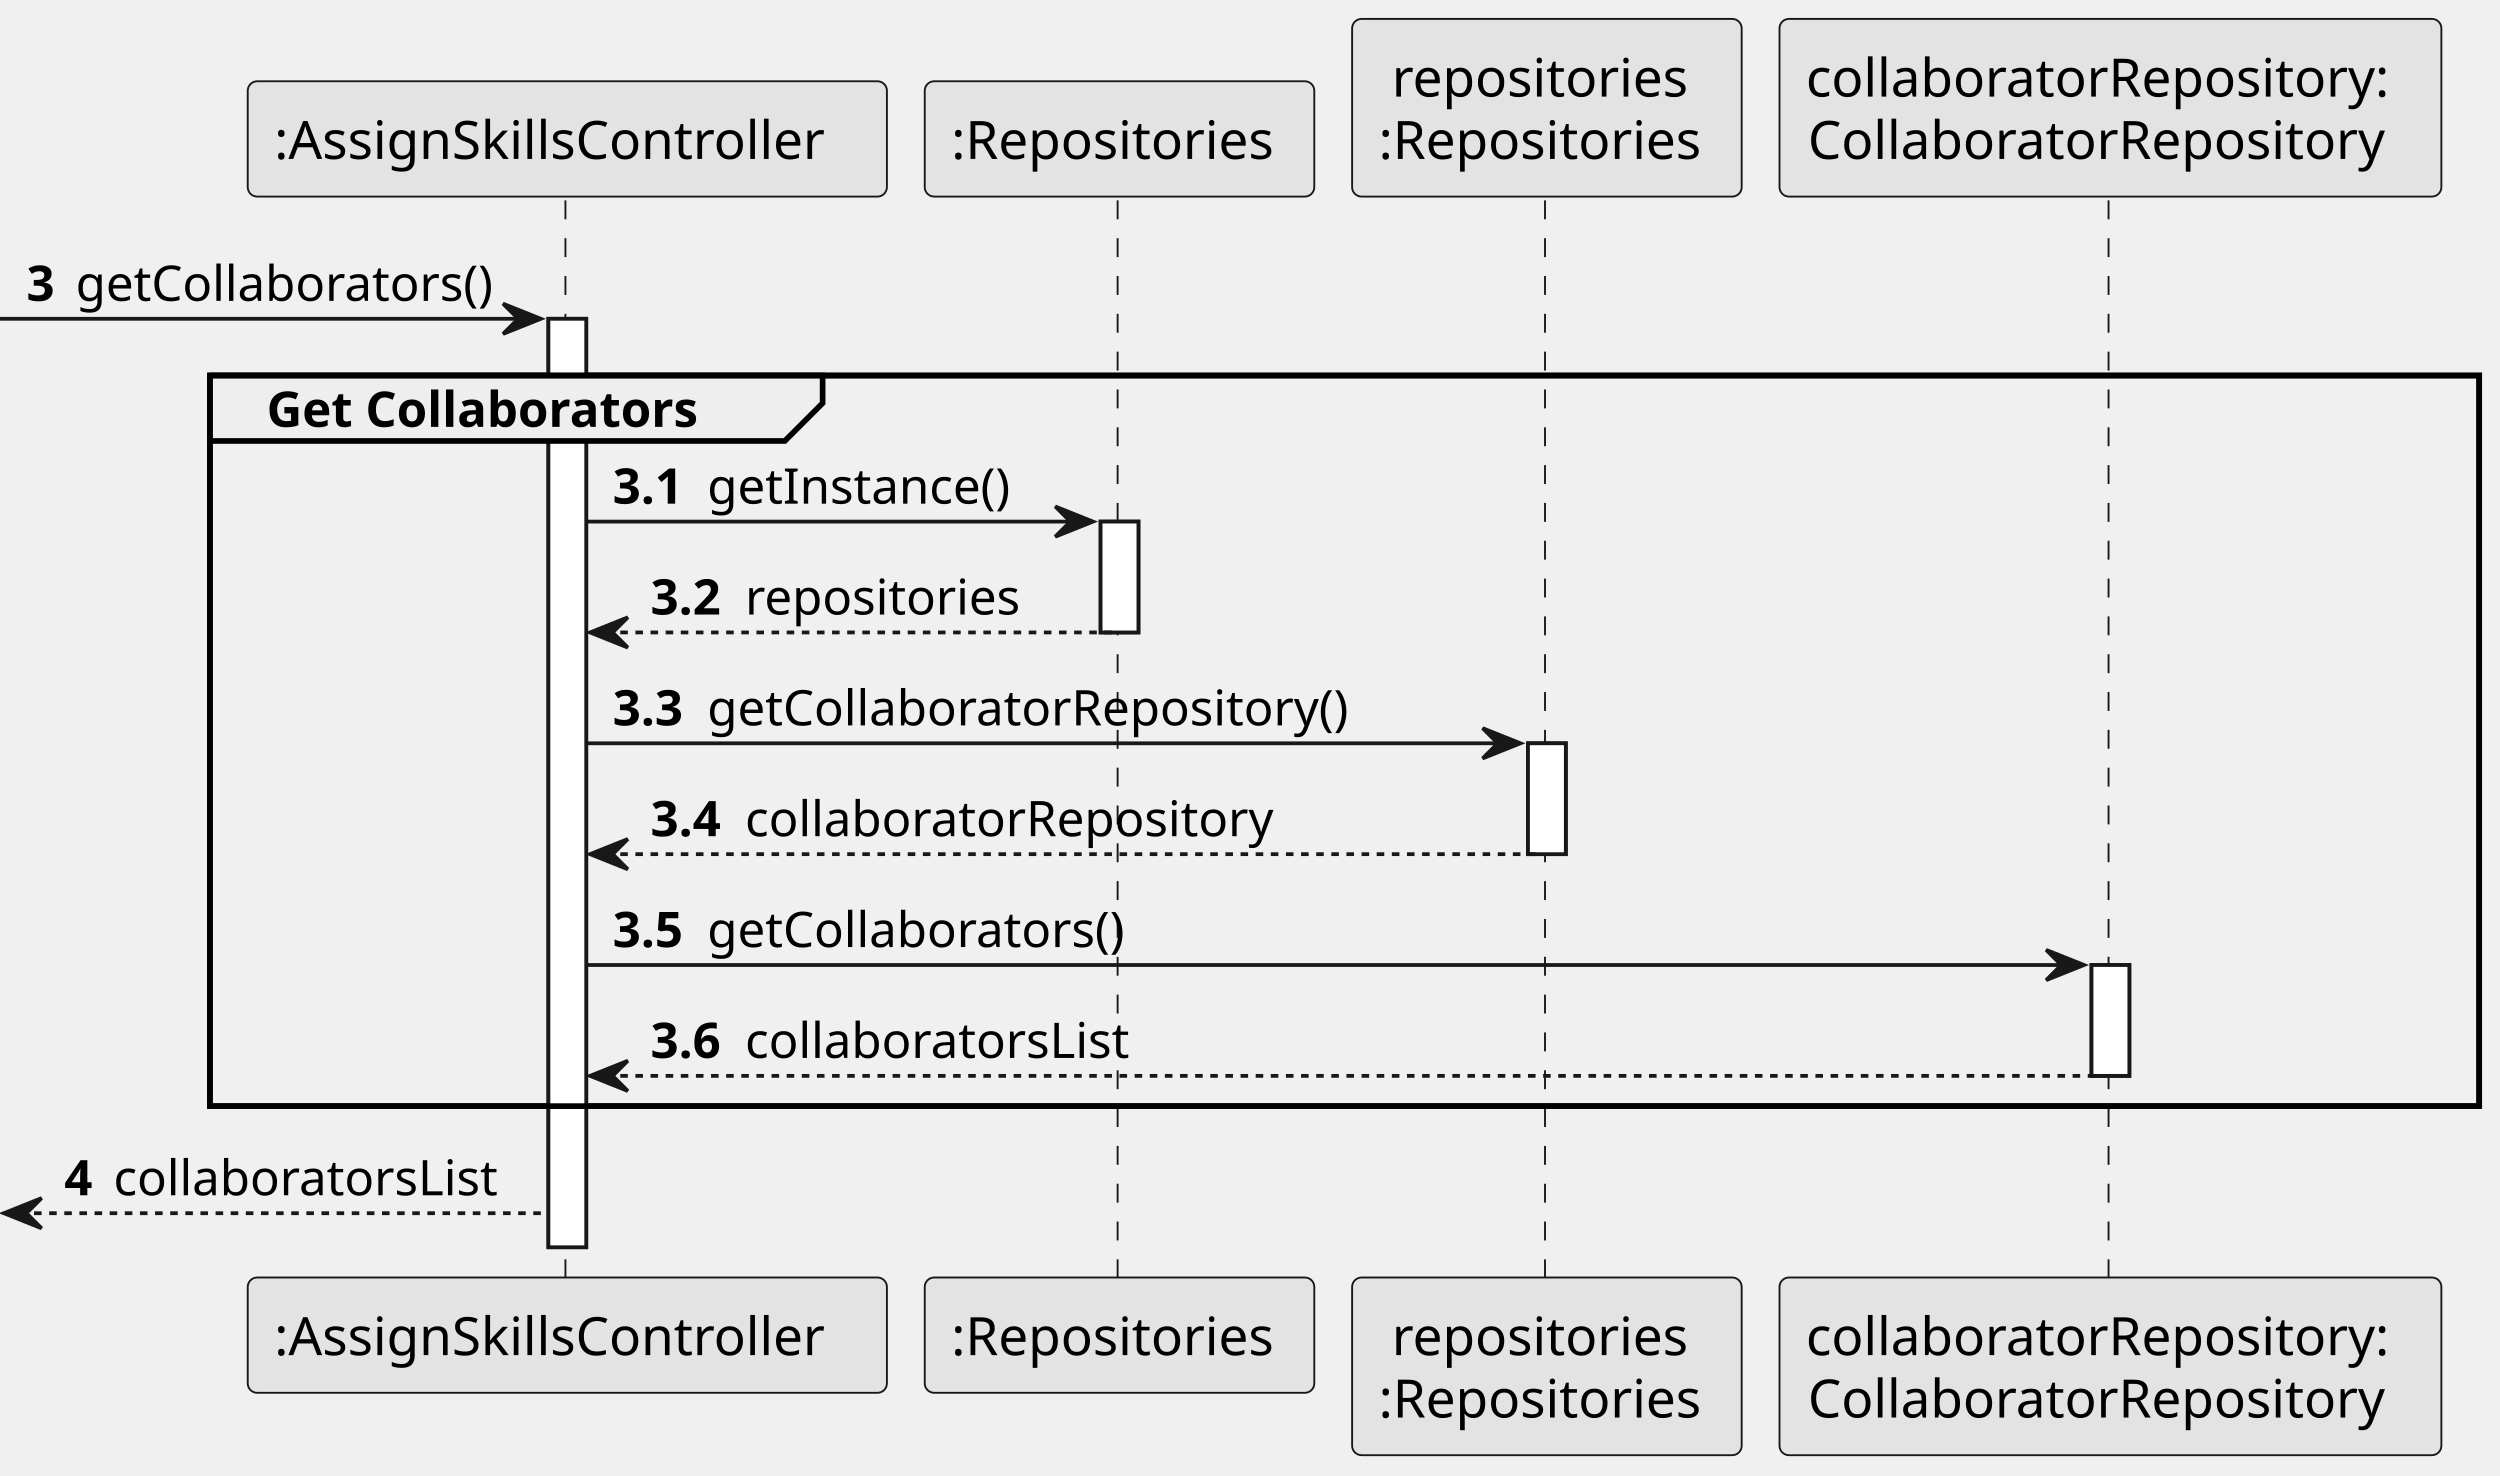
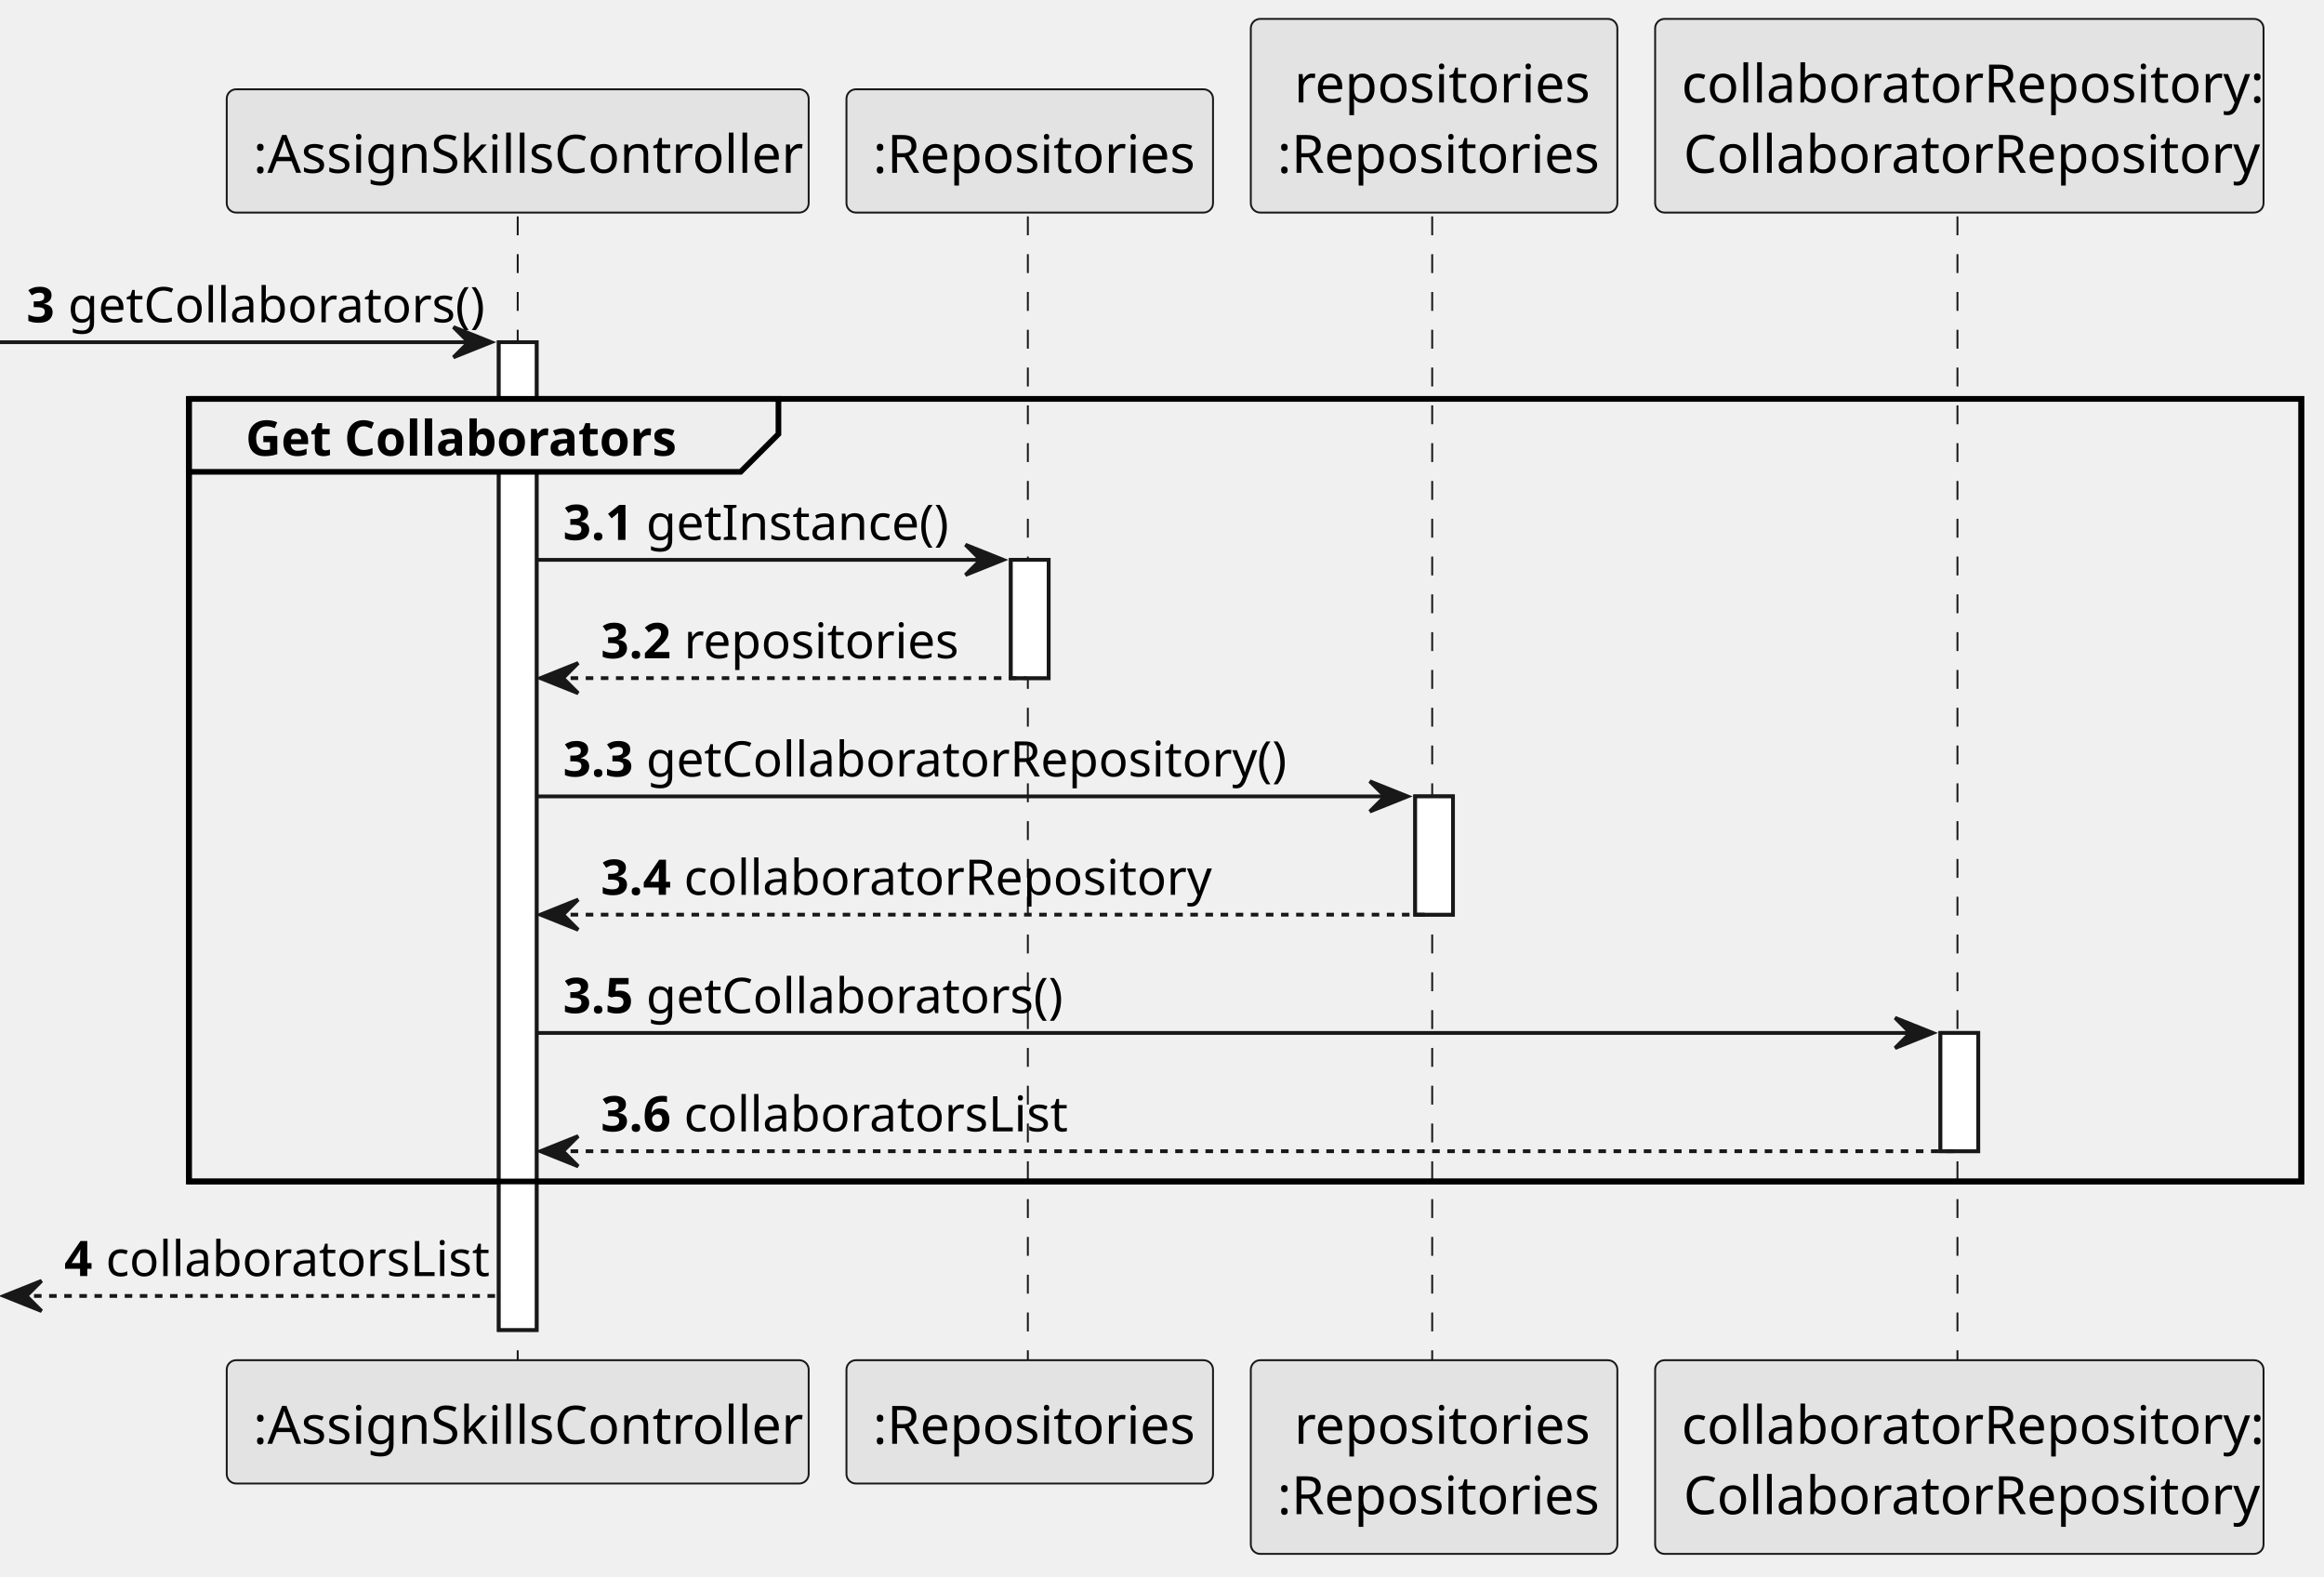
- <svg xmlns="http://www.w3.org/2000/svg" contentStyleType="text/css" height="390px" preserveAspectRatio="none" style="width:661px;height:390px;background:#FFFFFF;" version="1.1" viewBox="0 0 661 390" width="661px" zoomAndPan="magnify">
+ <svg xmlns="http://www.w3.org/2000/svg" contentStyleType="text/css" height="417px" preserveAspectRatio="none" style="width:615px;height:417px;background:#FFFFFF;" version="1.1" viewBox="0 0 615 417" width="615px" zoomAndPan="magnify">
  <defs />
  <g>
-     <rect fill="#FFFFFF" height="245.484" style="stroke:#181818;stroke-width:1.0;" width="10" x="145" y="84.287" />
-     <rect fill="#FFFFFF" height="29.311" style="stroke:#181818;stroke-width:1.0;" width="10" x="291" y="137.908" />
-     <rect fill="#FFFFFF" height="29.311" style="stroke:#181818;stroke-width:1.0;" width="10" x="404" y="196.529" />
-     <rect fill="#FFFFFF" height="29.311" style="stroke:#181818;stroke-width:1.0;" width="10" x="553" y="255.15" />
-     <rect fill="none" height="193.174" style="stroke:#000000;stroke-width:1.5;" width="600" x="55.5" y="99.287" />
-     <line style="stroke:#181818;stroke-width:0.5;stroke-dasharray:5.0,5.0;" x1="149.5" x2="149.5" y1="52.977" y2="338.772" />
-     <line style="stroke:#181818;stroke-width:0.5;stroke-dasharray:5.0,5.0;" x1="295.5" x2="295.5" y1="52.977" y2="338.772" />
-     <line style="stroke:#181818;stroke-width:0.5;stroke-dasharray:5.0,5.0;" x1="408.5" x2="408.5" y1="52.977" y2="338.772" />
-     <line style="stroke:#181818;stroke-width:0.5;stroke-dasharray:5.0,5.0;" x1="557.5" x2="557.5" y1="52.977" y2="338.772" />
-     <rect fill="#E3E3E3" height="30.488" rx="2.5" ry="2.5" style="stroke:#181818;stroke-width:0.5;" width="169" x="65.5" y="21.488" />
-     <text fill="#000000" font-family="sans-serif" font-size="14" lengthAdjust="spacing" textLength="155" x="72.5" y="42.023">:AssignSkillsController</text>
-     <rect fill="#E3E3E3" height="30.488" rx="2.5" ry="2.5" style="stroke:#181818;stroke-width:0.5;" width="169" x="65.5" y="337.772" />
-     <text fill="#000000" font-family="sans-serif" font-size="14" lengthAdjust="spacing" textLength="155" x="72.5" y="358.307">:AssignSkillsController</text>
-     <rect fill="#E3E3E3" height="30.488" rx="2.5" ry="2.5" style="stroke:#181818;stroke-width:0.5;" width="103" x="244.5" y="21.488" />
-     <text fill="#000000" font-family="sans-serif" font-size="14" lengthAdjust="spacing" textLength="89" x="251.5" y="42.023">:Repositories</text>
-     <rect fill="#E3E3E3" height="30.488" rx="2.5" ry="2.5" style="stroke:#181818;stroke-width:0.5;" width="103" x="244.5" y="337.772" />
-     <text fill="#000000" font-family="sans-serif" font-size="14" lengthAdjust="spacing" textLength="89" x="251.5" y="358.307">:Repositories</text>
-     <rect fill="#E3E3E3" height="46.977" rx="2.5" ry="2.5" style="stroke:#181818;stroke-width:0.5;" width="103" x="357.5" y="5" />
-     <text fill="#000000" font-family="sans-serif" font-size="14" lengthAdjust="spacing" textLength="82" x="368" y="25.535">repositories</text>
-     <text fill="#000000" font-family="sans-serif" font-size="14" lengthAdjust="spacing" textLength="89" x="364.5" y="42.023">:Repositories</text>
-     <rect fill="#E3E3E3" height="46.977" rx="2.5" ry="2.5" style="stroke:#181818;stroke-width:0.5;" width="103" x="357.5" y="337.772" />
-     <text fill="#000000" font-family="sans-serif" font-size="14" lengthAdjust="spacing" textLength="82" x="368" y="358.307">repositories</text>
-     <text fill="#000000" font-family="sans-serif" font-size="14" lengthAdjust="spacing" textLength="89" x="364.5" y="374.795">:Repositories</text>
-     <rect fill="#E3E3E3" height="46.977" rx="2.5" ry="2.5" style="stroke:#181818;stroke-width:0.5;" width="175" x="470.5" y="5" />
-     <text fill="#000000" font-family="sans-serif" font-size="14" lengthAdjust="spacing" textLength="161" x="477.5" y="25.535">collaboratorRepository:</text>
-     <text fill="#000000" font-family="sans-serif" font-size="14" lengthAdjust="spacing" textLength="160" x="478" y="42.023">CollaboratorRepository</text>
-     <rect fill="#E3E3E3" height="46.977" rx="2.5" ry="2.5" style="stroke:#181818;stroke-width:0.5;" width="175" x="470.5" y="337.772" />
-     <text fill="#000000" font-family="sans-serif" font-size="14" lengthAdjust="spacing" textLength="161" x="477.5" y="358.307">collaboratorRepository:</text>
-     <text fill="#000000" font-family="sans-serif" font-size="14" lengthAdjust="spacing" textLength="160" x="478" y="374.795">CollaboratorRepository</text>
-     <rect fill="#FFFFFF" height="245.484" style="stroke:#181818;stroke-width:1.0;" width="10" x="145" y="84.287" />
-     <rect fill="#FFFFFF" height="29.311" style="stroke:#181818;stroke-width:1.0;" width="10" x="291" y="137.908" />
-     <rect fill="#FFFFFF" height="29.311" style="stroke:#181818;stroke-width:1.0;" width="10" x="404" y="196.529" />
-     <rect fill="#FFFFFF" height="29.311" style="stroke:#181818;stroke-width:1.0;" width="10" x="553" y="255.15" />
-     <polygon fill="#181818" points="133,80.287,143,84.287,133,88.287,137,84.287" style="stroke:#181818;stroke-width:1.0;" />
-     <line style="stroke:#181818;stroke-width:1.0;" x1="0" x2="139" y1="84.287" y2="84.287" />
-     <text fill="#000000" font-family="sans-serif" font-size="13" font-weight="bold" lengthAdjust="spacing" textLength="9" x="7" y="79.545">3</text>
-     <text fill="#000000" font-family="sans-serif" font-size="13" lengthAdjust="spacing" textLength="113" x="20" y="79.545">getCollaborators()</text>
-     <path d="M55.5,99.287 L217.5,99.287 L217.5,106.598 L207.5,116.598 L55.5,116.598 L55.5,99.287 " fill="#EEEEEE" style="stroke:#000000;stroke-width:1.5;" />
-     <rect fill="none" height="193.174" style="stroke:#000000;stroke-width:1.5;" width="600" x="55.5" y="99.287" />
-     <text fill="#000000" font-family="sans-serif" font-size="13" font-weight="bold" lengthAdjust="spacing" textLength="117" x="70.5" y="112.856">Get Collaborators</text>
-     <polygon fill="#181818" points="279,133.908,289,137.908,279,141.908,283,137.908" style="stroke:#181818;stroke-width:1.0;" />
-     <line style="stroke:#181818;stroke-width:1.0;" x1="155" x2="285" y1="137.908" y2="137.908" />
-     <text fill="#000000" font-family="sans-serif" font-size="13" font-weight="bold" lengthAdjust="spacing" textLength="21" x="162" y="133.166">3.1</text>
-     <text fill="#000000" font-family="sans-serif" font-size="13" lengthAdjust="spacing" textLength="81" x="187" y="133.166">getInstance()</text>
-     <polygon fill="#181818" points="166,163.219,156,167.219,166,171.219,162,167.219" style="stroke:#181818;stroke-width:1.0;" />
-     <line style="stroke:#181818;stroke-width:1.0;stroke-dasharray:2.0,2.0;" x1="160" x2="295" y1="167.219" y2="167.219" />
-     <text fill="#000000" font-family="sans-serif" font-size="13" font-weight="bold" lengthAdjust="spacing" textLength="21" x="172" y="162.477">3.2</text>
-     <text fill="#000000" font-family="sans-serif" font-size="13" lengthAdjust="spacing" textLength="75" x="197" y="162.477">repositories</text>
-     <polygon fill="#181818" points="392,192.529,402,196.529,392,200.529,396,196.529" style="stroke:#181818;stroke-width:1.0;" />
-     <line style="stroke:#181818;stroke-width:1.0;" x1="155" x2="398" y1="196.529" y2="196.529" />
-     <text fill="#000000" font-family="sans-serif" font-size="13" font-weight="bold" lengthAdjust="spacing" textLength="21" x="162" y="191.787">3.3</text>
-     <text fill="#000000" font-family="sans-serif" font-size="13" lengthAdjust="spacing" textLength="173" x="187" y="191.787">getCollaboratorRepository()</text>
-     <polygon fill="#181818" points="166,221.84,156,225.84,166,229.84,162,225.84" style="stroke:#181818;stroke-width:1.0;" />
-     <line style="stroke:#181818;stroke-width:1.0;stroke-dasharray:2.0,2.0;" x1="160" x2="408" y1="225.84" y2="225.84" />
-     <text fill="#000000" font-family="sans-serif" font-size="13" font-weight="bold" lengthAdjust="spacing" textLength="21" x="172" y="221.098">3.4</text>
-     <text fill="#000000" font-family="sans-serif" font-size="13" lengthAdjust="spacing" textLength="143" x="197" y="221.098">collaboratorRepository</text>
-     <polygon fill="#181818" points="541,251.15,551,255.15,541,259.15,545,255.15" style="stroke:#181818;stroke-width:1.0;" />
-     <line style="stroke:#181818;stroke-width:1.0;" x1="155" x2="547" y1="255.15" y2="255.15" />
-     <text fill="#000000" font-family="sans-serif" font-size="13" font-weight="bold" lengthAdjust="spacing" textLength="21" x="162" y="250.408">3.5</text>
-     <text fill="#000000" font-family="sans-serif" font-size="13" lengthAdjust="spacing" textLength="113" x="187" y="250.408">getCollaborators()</text>
-     <polygon fill="#181818" points="166,280.461,156,284.461,166,288.461,162,284.461" style="stroke:#181818;stroke-width:1.0;" />
-     <line style="stroke:#181818;stroke-width:1.0;stroke-dasharray:2.0,2.0;" x1="160" x2="557" y1="284.461" y2="284.461" />
-     <text fill="#000000" font-family="sans-serif" font-size="13" font-weight="bold" lengthAdjust="spacing" textLength="21" x="172" y="279.719">3.6</text>
-     <text fill="#000000" font-family="sans-serif" font-size="13" lengthAdjust="spacing" textLength="106" x="197" y="279.719">collaboratorsList</text>
-     <polygon fill="#181818" points="11,316.772,1,320.772,11,324.772,7,320.772" style="stroke:#181818;stroke-width:1.0;" />
-     <line style="stroke:#181818;stroke-width:1.0;stroke-dasharray:2.0,2.0;" x1="5" x2="144" y1="320.772" y2="320.772" />
-     <text fill="#000000" font-family="sans-serif" font-size="13" font-weight="bold" lengthAdjust="spacing" textLength="9" x="17" y="316.029">4</text>
-     <text fill="#000000" font-family="sans-serif" font-size="13" lengthAdjust="spacing" textLength="106" x="30" y="316.029">collaboratorsList</text>
+     <rect fill="#FFFFFF" height="261.328" style="stroke:#181818;stroke-width:1.0;" width="10" x="132" y="90.533" />
+     <rect fill="#FFFFFF" height="31.291" style="stroke:#181818;stroke-width:1.0;" width="10" x="267.5" y="148.115" />
+     <rect fill="#FFFFFF" height="31.291" style="stroke:#181818;stroke-width:1.0;" width="10" x="374.5" y="210.697" />
+     <rect fill="#FFFFFF" height="31.291" style="stroke:#181818;stroke-width:1.0;" width="10" x="513.5" y="273.279" />
+     <rect fill="none" height="207.037" style="stroke:#000000;stroke-width:1.5;" width="559" x="50" y="105.533" />
+     <line style="stroke:#181818;stroke-width:0.5;stroke-dasharray:5.0,5.0;" x1="137" x2="137" y1="57.242" y2="360.861" />
+     <line style="stroke:#181818;stroke-width:0.5;stroke-dasharray:5.0,5.0;" x1="272" x2="272" y1="57.242" y2="360.861" />
+     <line style="stroke:#181818;stroke-width:0.5;stroke-dasharray:5.0,5.0;" x1="379" x2="379" y1="57.242" y2="360.861" />
+     <line style="stroke:#181818;stroke-width:0.5;stroke-dasharray:5.0,5.0;" x1="518" x2="518" y1="57.242" y2="360.861" />
+     <rect fill="#E3E3E3" height="32.621" rx="2.5" ry="2.5" style="stroke:#181818;stroke-width:0.5;" width="154" x="60" y="23.621" />
+     <text fill="#000000" font-family="sans-serif" font-size="14" lengthAdjust="spacing" textLength="140" x="67" y="45.728">:AssignSkillsController</text>
+     <rect fill="#E3E3E3" height="32.621" rx="2.5" ry="2.5" style="stroke:#181818;stroke-width:0.5;" width="154" x="60" y="359.861" />
+     <text fill="#000000" font-family="sans-serif" font-size="14" lengthAdjust="spacing" textLength="140" x="67" y="381.969">:AssignSkillsController</text>
+     <rect fill="#E3E3E3" height="32.621" rx="2.5" ry="2.5" style="stroke:#181818;stroke-width:0.5;" width="97" x="224" y="23.621" />
+     <text fill="#000000" font-family="sans-serif" font-size="14" lengthAdjust="spacing" textLength="83" x="231" y="45.728">:Repositories</text>
+     <rect fill="#E3E3E3" height="32.621" rx="2.5" ry="2.5" style="stroke:#181818;stroke-width:0.5;" width="97" x="224" y="359.861" />
+     <text fill="#000000" font-family="sans-serif" font-size="14" lengthAdjust="spacing" textLength="83" x="231" y="381.969">:Repositories</text>
+     <rect fill="#E3E3E3" height="51.242" rx="2.5" ry="2.5" style="stroke:#181818;stroke-width:0.5;" width="97" x="331" y="5" />
+     <text fill="#000000" font-family="sans-serif" font-size="14" lengthAdjust="spacing" textLength="74" x="342.5" y="27.107">repositories</text>
+     <text fill="#000000" font-family="sans-serif" font-size="14" lengthAdjust="spacing" textLength="83" x="338" y="45.728">:Repositories</text>
+     <rect fill="#E3E3E3" height="51.242" rx="2.5" ry="2.5" style="stroke:#181818;stroke-width:0.5;" width="97" x="331" y="359.861" />
+     <text fill="#000000" font-family="sans-serif" font-size="14" lengthAdjust="spacing" textLength="74" x="342.5" y="381.969">repositories</text>
+     <text fill="#000000" font-family="sans-serif" font-size="14" lengthAdjust="spacing" textLength="83" x="338" y="400.59">:Repositories</text>
+     <rect fill="#E3E3E3" height="51.242" rx="2.5" ry="2.5" style="stroke:#181818;stroke-width:0.5;" width="161" x="438" y="5" />
+     <text fill="#000000" font-family="sans-serif" font-size="14" lengthAdjust="spacing" textLength="147" x="445" y="27.107">collaboratorRepository:</text>
+     <text fill="#000000" font-family="sans-serif" font-size="14" lengthAdjust="spacing" textLength="146" x="445.5" y="45.728">CollaboratorRepository</text>
+     <rect fill="#E3E3E3" height="51.242" rx="2.5" ry="2.5" style="stroke:#181818;stroke-width:0.5;" width="161" x="438" y="359.861" />
+     <text fill="#000000" font-family="sans-serif" font-size="14" lengthAdjust="spacing" textLength="147" x="445" y="381.969">collaboratorRepository:</text>
+     <text fill="#000000" font-family="sans-serif" font-size="14" lengthAdjust="spacing" textLength="146" x="445.5" y="400.59">CollaboratorRepository</text>
+     <rect fill="#FFFFFF" height="261.328" style="stroke:#181818;stroke-width:1.0;" width="10" x="132" y="90.533" />
+     <rect fill="#FFFFFF" height="31.291" style="stroke:#181818;stroke-width:1.0;" width="10" x="267.5" y="148.115" />
+     <rect fill="#FFFFFF" height="31.291" style="stroke:#181818;stroke-width:1.0;" width="10" x="374.5" y="210.697" />
+     <rect fill="#FFFFFF" height="31.291" style="stroke:#181818;stroke-width:1.0;" width="10" x="513.5" y="273.279" />
+     <polygon fill="#181818" points="120,86.533,130,90.533,120,94.533,124,90.533" style="stroke:#181818;stroke-width:1.0;" />
+     <line style="stroke:#181818;stroke-width:1.0;" x1="0" x2="126" y1="90.533" y2="90.533" />
+     <text fill="#000000" font-family="sans-serif" font-size="13" font-weight="bold" lengthAdjust="spacing" textLength="7" x="7" y="85.27">3</text>
+     <text fill="#000000" font-family="sans-serif" font-size="13" lengthAdjust="spacing" textLength="102" x="18" y="85.27">getCollaborators()</text>
+     <path d="M50,105.533 L206,105.533 L206,114.824 L196,124.824 L50,124.824 L50,105.533 " fill="#EEEEEE" style="stroke:#000000;stroke-width:1.5;" />
+     <rect fill="none" height="207.037" style="stroke:#000000;stroke-width:1.5;" width="559" x="50" y="105.533" />
+     <text fill="#000000" font-family="sans-serif" font-size="13" font-weight="bold" lengthAdjust="spacing" textLength="111" x="65" y="120.561">Get Collaborators</text>
+     <polygon fill="#181818" points="255.5,144.115,265.5,148.115,255.5,152.115,259.5,148.115" style="stroke:#181818;stroke-width:1.0;" />
+     <line style="stroke:#181818;stroke-width:1.0;" x1="142" x2="261.5" y1="148.115" y2="148.115" />
+     <text fill="#000000" font-family="sans-serif" font-size="13" font-weight="bold" lengthAdjust="spacing" textLength="18" x="149" y="142.852">3.1</text>
+     <text fill="#000000" font-family="sans-serif" font-size="13" lengthAdjust="spacing" textLength="75" x="171" y="142.852">getInstance()</text>
+     <polygon fill="#181818" points="153,175.406,143,179.406,153,183.406,149,179.406" style="stroke:#181818;stroke-width:1.0;" />
+     <line style="stroke:#181818;stroke-width:1.0;stroke-dasharray:2.0,2.0;" x1="147" x2="271.5" y1="179.406" y2="179.406" />
+     <text fill="#000000" font-family="sans-serif" font-size="13" font-weight="bold" lengthAdjust="spacing" textLength="18" x="159" y="174.144">3.2</text>
+     <text fill="#000000" font-family="sans-serif" font-size="13" lengthAdjust="spacing" textLength="67" x="181" y="174.144">repositories</text>
+     <polygon fill="#181818" points="362.5,206.697,372.5,210.697,362.5,214.697,366.5,210.697" style="stroke:#181818;stroke-width:1.0;" />
+     <line style="stroke:#181818;stroke-width:1.0;" x1="142" x2="368.5" y1="210.697" y2="210.697" />
+     <text fill="#000000" font-family="sans-serif" font-size="13" font-weight="bold" lengthAdjust="spacing" textLength="18" x="149" y="205.435">3.3</text>
+     <text fill="#000000" font-family="sans-serif" font-size="13" lengthAdjust="spacing" textLength="157" x="171" y="205.435">getCollaboratorRepository()</text>
+     <polygon fill="#181818" points="153,237.988,143,241.988,153,245.988,149,241.988" style="stroke:#181818;stroke-width:1.0;" />
+     <line style="stroke:#181818;stroke-width:1.0;stroke-dasharray:2.0,2.0;" x1="147" x2="378.5" y1="241.988" y2="241.988" />
+     <text fill="#000000" font-family="sans-serif" font-size="13" font-weight="bold" lengthAdjust="spacing" textLength="18" x="159" y="236.726">3.4</text>
+     <text fill="#000000" font-family="sans-serif" font-size="13" lengthAdjust="spacing" textLength="129" x="181" y="236.726">collaboratorRepository</text>
+     <polygon fill="#181818" points="501.5,269.279,511.5,273.279,501.5,277.279,505.5,273.279" style="stroke:#181818;stroke-width:1.0;" />
+     <line style="stroke:#181818;stroke-width:1.0;" x1="142" x2="507.5" y1="273.279" y2="273.279" />
+     <text fill="#000000" font-family="sans-serif" font-size="13" font-weight="bold" lengthAdjust="spacing" textLength="18" x="149" y="268.017">3.5</text>
+     <text fill="#000000" font-family="sans-serif" font-size="13" lengthAdjust="spacing" textLength="102" x="171" y="268.017">getCollaborators()</text>
+     <polygon fill="#181818" points="153,300.57,143,304.57,153,308.57,149,304.57" style="stroke:#181818;stroke-width:1.0;" />
+     <line style="stroke:#181818;stroke-width:1.0;stroke-dasharray:2.0,2.0;" x1="147" x2="517.5" y1="304.57" y2="304.57" />
+     <text fill="#000000" font-family="sans-serif" font-size="13" font-weight="bold" lengthAdjust="spacing" textLength="18" x="159" y="299.308">3.6</text>
+     <text fill="#000000" font-family="sans-serif" font-size="13" lengthAdjust="spacing" textLength="95" x="181" y="299.308">collaboratorsList</text>
+     <polygon fill="#181818" points="11,338.861,1,342.861,11,346.861,7,342.861" style="stroke:#181818;stroke-width:1.0;" />
+     <line style="stroke:#181818;stroke-width:1.0;stroke-dasharray:2.0,2.0;" x1="5" x2="131" y1="342.861" y2="342.861" />
+     <text fill="#000000" font-family="sans-serif" font-size="13" font-weight="bold" lengthAdjust="spacing" textLength="7" x="17" y="337.599">4</text>
+     <text fill="#000000" font-family="sans-serif" font-size="13" lengthAdjust="spacing" textLength="95" x="28" y="337.599">collaboratorsList</text>
  </g>
</svg>
